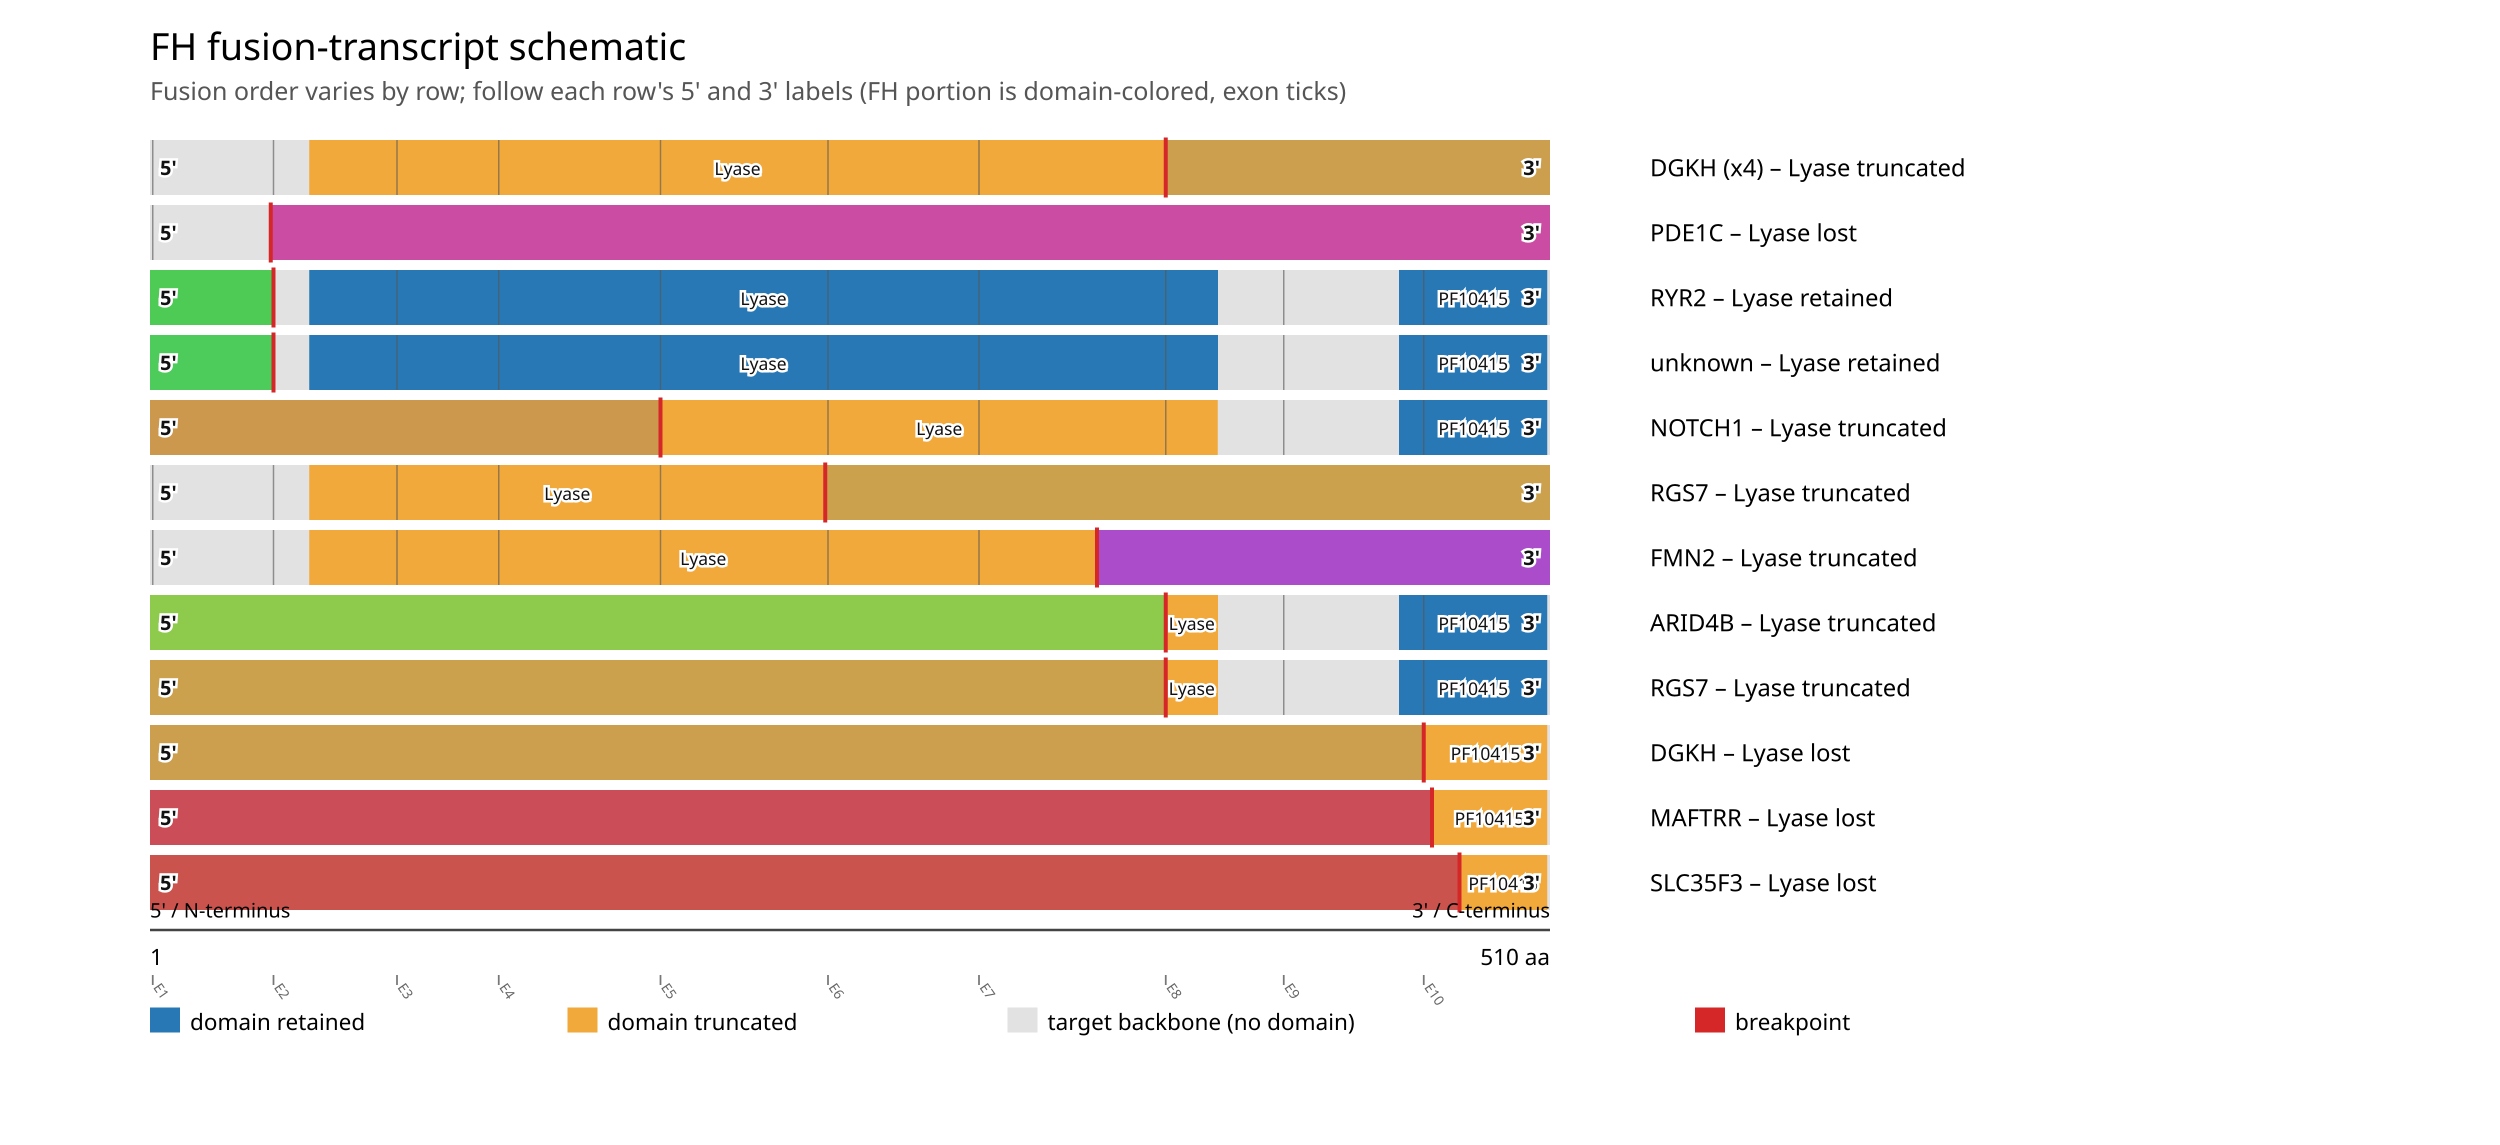
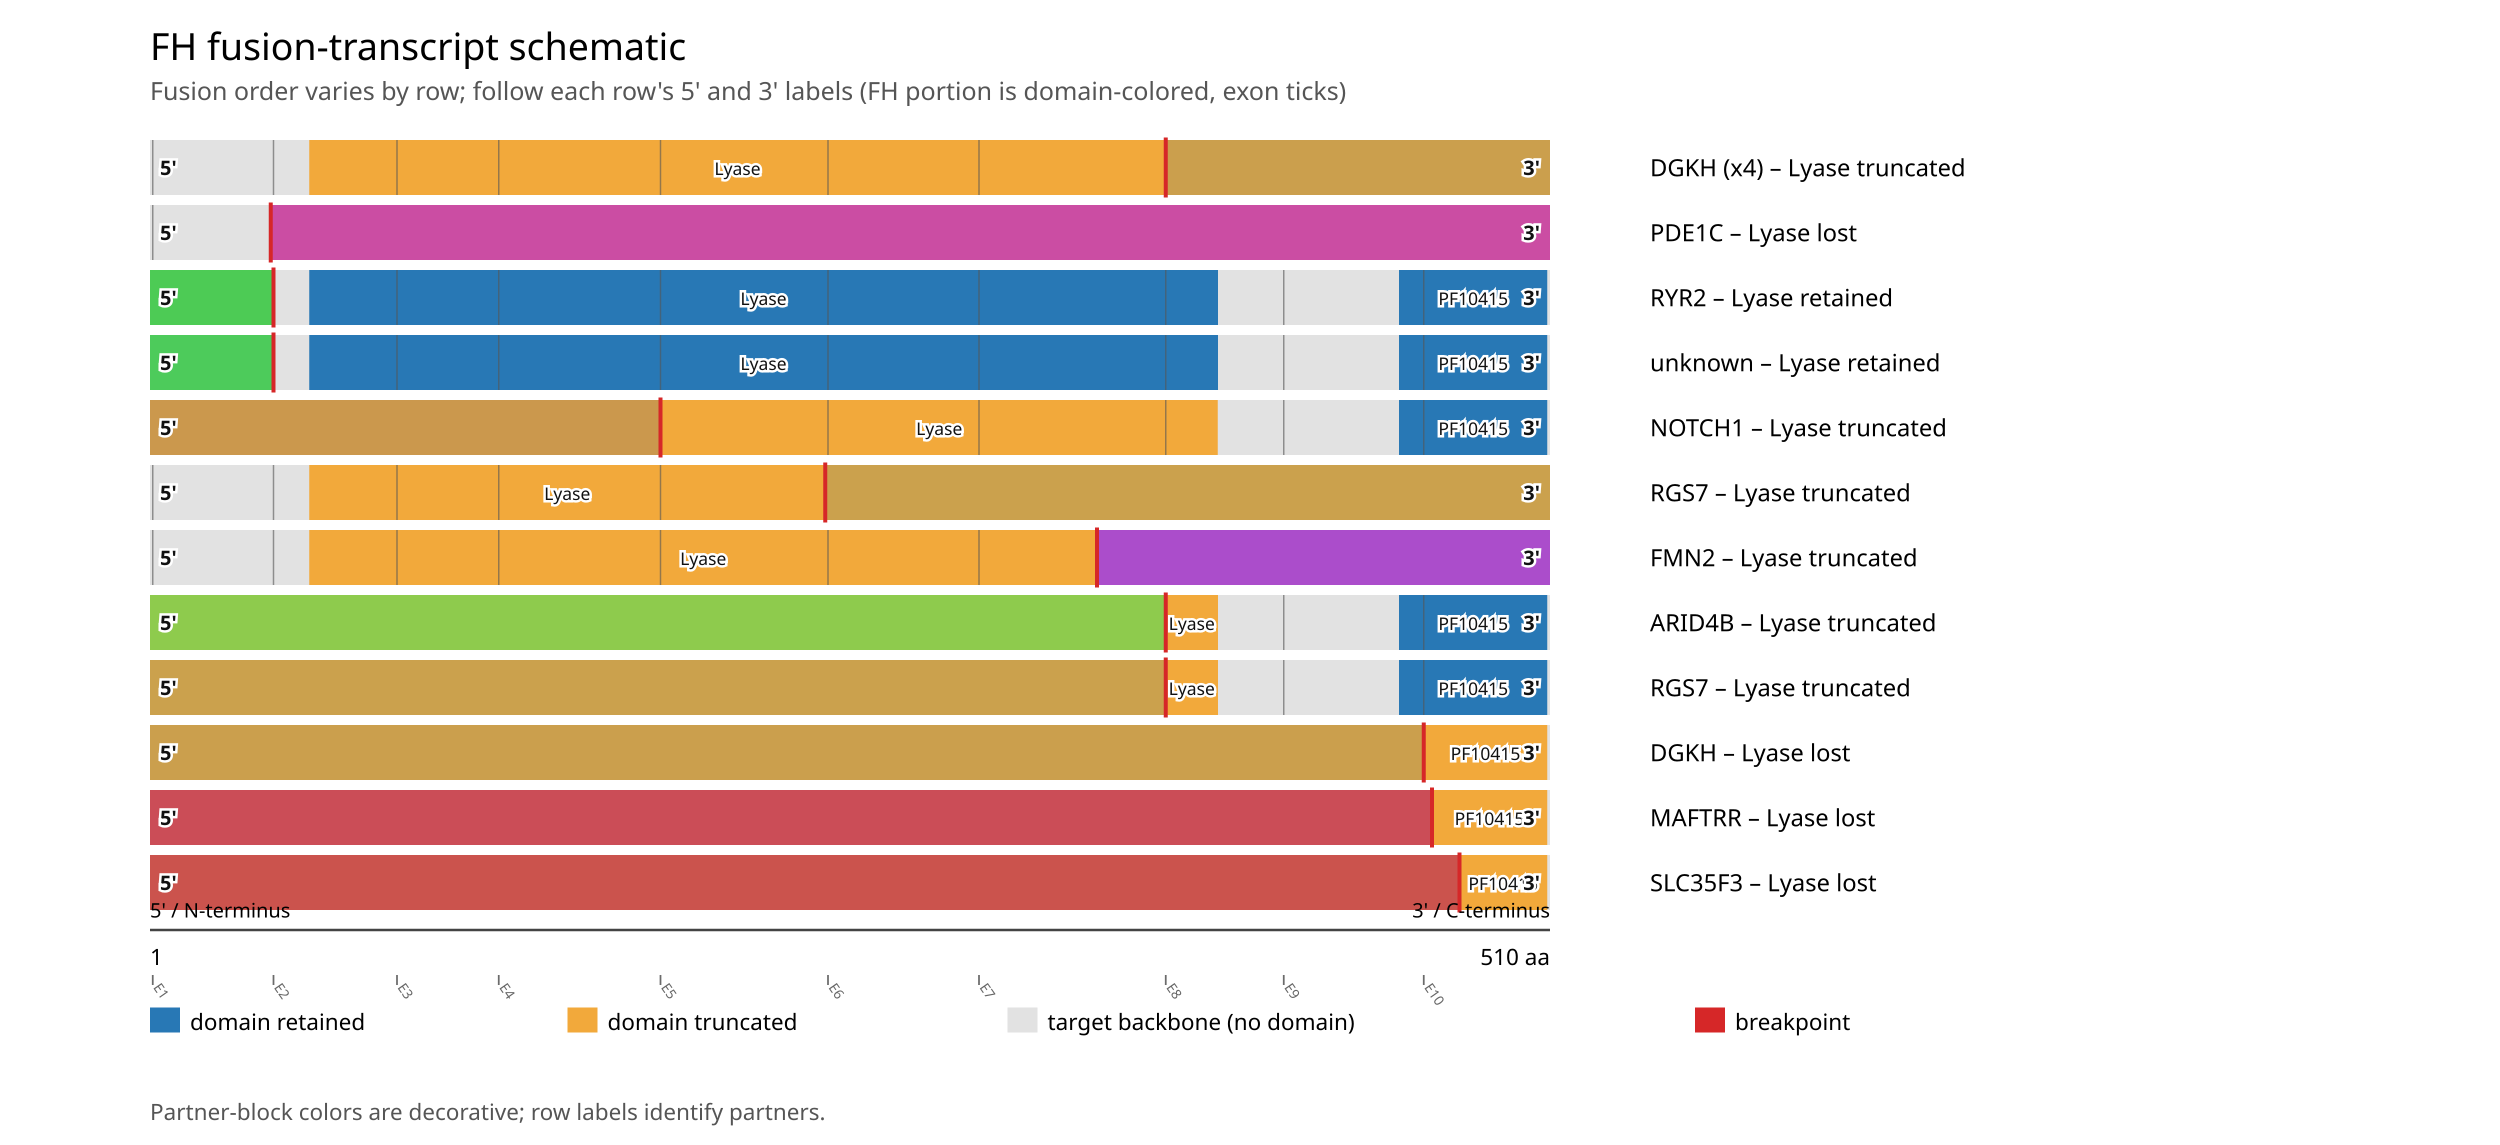
<svg xmlns="http://www.w3.org/2000/svg" width="1000" height="458" viewBox="0 0 1000 458">
  <rect width="1000" height="458" fill="white" />
  <text x="60" y="24" font-family="sans-serif" font-size="15">FH fusion-transcript schematic</text>
-   <text x="60" y="40" font-family="sans-serif" font-size="10" fill="#555">Fusion order varies by row; follow each row's 5' and 3' labels (FH portion is domain-colored, exon ticks)</text>
+   <text x="60" y="40" font-family="sans-serif" font-size="10" fill="#555555">Fusion order varies by row; follow each row's 5' and 3' labels (FH portion is domain-colored, exon ticks)</text>
  <rect x="466.3" y="56.0" width="153.7" height="22" fill="#cb9f4d" />
  <rect x="60.0" y="56.0" width="406.3" height="22" fill="#e2e2e2" />
  <rect x="123.7" y="56.0" width="342.6" height="22" fill="#f2a93b" />
  <text x="295.0" y="70.0" font-family="sans-serif" font-size="7" text-anchor="middle" fill="#111111" stroke="white" stroke-width="2" paint-order="stroke">Lyase</text>
  <line x1="61.1" y1="56.0" x2="61.1" y2="78.0" stroke="#555555" stroke-width="0.6" opacity="0.6" />
  <line x1="109.4" y1="56.0" x2="109.4" y2="78.0" stroke="#555555" stroke-width="0.6" opacity="0.6" />
  <line x1="158.8" y1="56.0" x2="158.8" y2="78.0" stroke="#555555" stroke-width="0.6" opacity="0.6" />
  <line x1="199.5" y1="56.0" x2="199.5" y2="78.0" stroke="#555555" stroke-width="0.6" opacity="0.6" />
  <line x1="264.2" y1="56.0" x2="264.2" y2="78.0" stroke="#555555" stroke-width="0.6" opacity="0.6" />
  <line x1="331.2" y1="56.0" x2="331.2" y2="78.0" stroke="#555555" stroke-width="0.6" opacity="0.6" />
  <line x1="391.6" y1="56.0" x2="391.6" y2="78.0" stroke="#555555" stroke-width="0.6" opacity="0.6" />
  <line x1="466.3" y1="55.0" x2="466.3" y2="79.0" stroke="#d62728" stroke-width="1.6" />
  <text x="64.0" y="70.0" font-family="sans-serif" font-size="8" font-weight="bold" text-anchor="start" fill="#111111" stroke="white" stroke-width="2" paint-order="stroke" data-fusion-end="5-prime" data-block="target">5'</text>
  <text x="616.0" y="70.0" font-family="sans-serif" font-size="8" font-weight="bold" text-anchor="end" fill="#111111" stroke="white" stroke-width="2" paint-order="stroke" data-fusion-end="3-prime" data-block="partner">3'</text>
  <text x="660" y="70.5" font-family="sans-serif" font-size="9.5">DGKH (x4) – Lyase truncated</text>
  <rect x="108.3" y="82.0" width="511.7" height="22" fill="#cb4da3" />
  <rect x="60.0" y="82.0" width="48.3" height="22" fill="#e2e2e2" />
  <line x1="61.1" y1="82.0" x2="61.1" y2="104.0" stroke="#555555" stroke-width="0.6" opacity="0.6" />
  <line x1="108.3" y1="81.0" x2="108.3" y2="105.0" stroke="#d62728" stroke-width="1.6" />
  <text x="64.0" y="96.0" font-family="sans-serif" font-size="8" font-weight="bold" text-anchor="start" fill="#111111" stroke="white" stroke-width="2" paint-order="stroke" data-fusion-end="5-prime" data-block="target">5'</text>
  <text x="616.0" y="96.0" font-family="sans-serif" font-size="8" font-weight="bold" text-anchor="end" fill="#111111" stroke="white" stroke-width="2" paint-order="stroke" data-fusion-end="3-prime" data-block="partner">3'</text>
  <text x="660" y="96.5" font-family="sans-serif" font-size="9.5">PDE1C – Lyase lost</text>
  <rect x="60.0" y="108.0" width="49.4" height="22" fill="#4dcb55" />
  <rect x="109.4" y="108.0" width="510.6" height="22" fill="#e2e2e2" />
  <rect x="559.6" y="108.0" width="59.3" height="22" fill="#2878b5" />
  <text x="589.3" y="122.0" font-family="sans-serif" font-size="7" text-anchor="middle" fill="#111111" stroke="white" stroke-width="2" paint-order="stroke">PF10415</text>
  <rect x="123.7" y="108.0" width="363.5" height="22" fill="#2878b5" />
  <text x="305.4" y="122.0" font-family="sans-serif" font-size="7" text-anchor="middle" fill="#111111" stroke="white" stroke-width="2" paint-order="stroke">Lyase</text>
  <line x1="158.8" y1="108.0" x2="158.8" y2="130.0" stroke="#555555" stroke-width="0.6" opacity="0.6" />
  <line x1="199.5" y1="108.0" x2="199.5" y2="130.0" stroke="#555555" stroke-width="0.6" opacity="0.6" />
  <line x1="264.2" y1="108.0" x2="264.2" y2="130.0" stroke="#555555" stroke-width="0.6" opacity="0.6" />
  <line x1="331.2" y1="108.0" x2="331.2" y2="130.0" stroke="#555555" stroke-width="0.6" opacity="0.6" />
  <line x1="391.6" y1="108.0" x2="391.6" y2="130.0" stroke="#555555" stroke-width="0.6" opacity="0.6" />
  <line x1="466.3" y1="108.0" x2="466.3" y2="130.0" stroke="#555555" stroke-width="0.6" opacity="0.6" />
  <line x1="513.5" y1="108.0" x2="513.5" y2="130.0" stroke="#555555" stroke-width="0.6" opacity="0.6" />
  <line x1="569.5" y1="108.0" x2="569.5" y2="130.0" stroke="#555555" stroke-width="0.6" opacity="0.6" />
  <line x1="109.4" y1="107.0" x2="109.4" y2="131.0" stroke="#d62728" stroke-width="1.6" />
  <text x="64.0" y="122.0" font-family="sans-serif" font-size="8" font-weight="bold" text-anchor="start" fill="#111111" stroke="white" stroke-width="2" paint-order="stroke" data-fusion-end="5-prime" data-block="partner">5'</text>
  <text x="616.0" y="122.0" font-family="sans-serif" font-size="8" font-weight="bold" text-anchor="end" fill="#111111" stroke="white" stroke-width="2" paint-order="stroke" data-fusion-end="3-prime" data-block="target">3'</text>
  <text x="660" y="122.5" font-family="sans-serif" font-size="9.5">RYR2 – Lyase retained</text>
  <rect x="60.0" y="134.0" width="49.4" height="22" fill="#4dcb5b" />
  <rect x="109.4" y="134.0" width="510.6" height="22" fill="#e2e2e2" />
  <rect x="559.6" y="134.0" width="59.3" height="22" fill="#2878b5" />
  <text x="589.3" y="148.0" font-family="sans-serif" font-size="7" text-anchor="middle" fill="#111111" stroke="white" stroke-width="2" paint-order="stroke">PF10415</text>
  <rect x="123.7" y="134.0" width="363.5" height="22" fill="#2878b5" />
  <text x="305.4" y="148.0" font-family="sans-serif" font-size="7" text-anchor="middle" fill="#111111" stroke="white" stroke-width="2" paint-order="stroke">Lyase</text>
  <line x1="158.8" y1="134.0" x2="158.8" y2="156.0" stroke="#555555" stroke-width="0.6" opacity="0.6" />
  <line x1="199.5" y1="134.0" x2="199.5" y2="156.0" stroke="#555555" stroke-width="0.6" opacity="0.6" />
  <line x1="264.2" y1="134.0" x2="264.2" y2="156.0" stroke="#555555" stroke-width="0.6" opacity="0.6" />
  <line x1="331.2" y1="134.0" x2="331.2" y2="156.0" stroke="#555555" stroke-width="0.6" opacity="0.6" />
  <line x1="391.6" y1="134.0" x2="391.6" y2="156.0" stroke="#555555" stroke-width="0.6" opacity="0.6" />
  <line x1="466.3" y1="134.0" x2="466.3" y2="156.0" stroke="#555555" stroke-width="0.6" opacity="0.6" />
  <line x1="513.5" y1="134.0" x2="513.5" y2="156.0" stroke="#555555" stroke-width="0.6" opacity="0.6" />
  <line x1="569.5" y1="134.0" x2="569.5" y2="156.0" stroke="#555555" stroke-width="0.6" opacity="0.6" />
  <line x1="109.4" y1="133.0" x2="109.4" y2="157.0" stroke="#d62728" stroke-width="1.6" />
  <text x="64.0" y="148.0" font-family="sans-serif" font-size="8" font-weight="bold" text-anchor="start" fill="#111111" stroke="white" stroke-width="2" paint-order="stroke" data-fusion-end="5-prime" data-block="partner">5'</text>
  <text x="616.0" y="148.0" font-family="sans-serif" font-size="8" font-weight="bold" text-anchor="end" fill="#111111" stroke="white" stroke-width="2" paint-order="stroke" data-fusion-end="3-prime" data-block="target">3'</text>
  <text x="660" y="148.5" font-family="sans-serif" font-size="9.5">unknown – Lyase retained</text>
  <rect x="60.0" y="160.0" width="204.2" height="22" fill="#cb984d" />
  <rect x="264.2" y="160.0" width="355.8" height="22" fill="#e2e2e2" />
  <rect x="559.6" y="160.0" width="59.3" height="22" fill="#2878b5" />
  <text x="589.3" y="174.0" font-family="sans-serif" font-size="7" text-anchor="middle" fill="#111111" stroke="white" stroke-width="2" paint-order="stroke">PF10415</text>
  <rect x="264.2" y="160.0" width="222.9" height="22" fill="#f2a93b" />
  <text x="375.7" y="174.0" font-family="sans-serif" font-size="7" text-anchor="middle" fill="#111111" stroke="white" stroke-width="2" paint-order="stroke">Lyase</text>
  <line x1="331.2" y1="160.0" x2="331.2" y2="182.0" stroke="#555555" stroke-width="0.6" opacity="0.6" />
  <line x1="391.6" y1="160.0" x2="391.6" y2="182.0" stroke="#555555" stroke-width="0.6" opacity="0.6" />
  <line x1="466.3" y1="160.0" x2="466.3" y2="182.0" stroke="#555555" stroke-width="0.6" opacity="0.6" />
  <line x1="513.5" y1="160.0" x2="513.5" y2="182.0" stroke="#555555" stroke-width="0.6" opacity="0.6" />
  <line x1="569.5" y1="160.0" x2="569.5" y2="182.0" stroke="#555555" stroke-width="0.6" opacity="0.6" />
  <line x1="264.2" y1="159.0" x2="264.2" y2="183.0" stroke="#d62728" stroke-width="1.6" />
  <text x="64.0" y="174.0" font-family="sans-serif" font-size="8" font-weight="bold" text-anchor="start" fill="#111111" stroke="white" stroke-width="2" paint-order="stroke" data-fusion-end="5-prime" data-block="partner">5'</text>
  <text x="616.0" y="174.0" font-family="sans-serif" font-size="8" font-weight="bold" text-anchor="end" fill="#111111" stroke="white" stroke-width="2" paint-order="stroke" data-fusion-end="3-prime" data-block="target">3'</text>
  <text x="660" y="174.5" font-family="sans-serif" font-size="9.5">NOTCH1 – Lyase truncated</text>
  <rect x="330.1" y="186.0" width="289.9" height="22" fill="#cba14d" />
  <rect x="60.0" y="186.0" width="270.1" height="22" fill="#e2e2e2" />
  <rect x="123.7" y="186.0" width="206.4" height="22" fill="#f2a93b" />
  <text x="226.9" y="200.0" font-family="sans-serif" font-size="7" text-anchor="middle" fill="#111111" stroke="white" stroke-width="2" paint-order="stroke">Lyase</text>
  <line x1="61.1" y1="186.0" x2="61.1" y2="208.0" stroke="#555555" stroke-width="0.6" opacity="0.6" />
  <line x1="109.4" y1="186.0" x2="109.4" y2="208.0" stroke="#555555" stroke-width="0.6" opacity="0.6" />
  <line x1="158.8" y1="186.0" x2="158.8" y2="208.0" stroke="#555555" stroke-width="0.6" opacity="0.6" />
  <line x1="199.5" y1="186.0" x2="199.5" y2="208.0" stroke="#555555" stroke-width="0.6" opacity="0.6" />
  <line x1="264.2" y1="186.0" x2="264.2" y2="208.0" stroke="#555555" stroke-width="0.6" opacity="0.6" />
  <line x1="330.1" y1="185.0" x2="330.1" y2="209.0" stroke="#d62728" stroke-width="1.6" />
  <text x="64.0" y="200.0" font-family="sans-serif" font-size="8" font-weight="bold" text-anchor="start" fill="#111111" stroke="white" stroke-width="2" paint-order="stroke" data-fusion-end="5-prime" data-block="target">5'</text>
  <text x="616.0" y="200.0" font-family="sans-serif" font-size="8" font-weight="bold" text-anchor="end" fill="#111111" stroke="white" stroke-width="2" paint-order="stroke" data-fusion-end="3-prime" data-block="partner">3'</text>
  <text x="660" y="200.5" font-family="sans-serif" font-size="9.5">RGS7 – Lyase truncated</text>
  <rect x="438.8" y="212.0" width="181.2" height="22" fill="#ab4dcb" />
  <rect x="60.0" y="212.0" width="378.8" height="22" fill="#e2e2e2" />
  <rect x="123.7" y="212.0" width="315.1" height="22" fill="#f2a93b" />
  <text x="281.3" y="226.0" font-family="sans-serif" font-size="7" text-anchor="middle" fill="#111111" stroke="white" stroke-width="2" paint-order="stroke">Lyase</text>
  <line x1="61.1" y1="212.0" x2="61.1" y2="234.0" stroke="#555555" stroke-width="0.6" opacity="0.6" />
  <line x1="109.4" y1="212.0" x2="109.4" y2="234.0" stroke="#555555" stroke-width="0.6" opacity="0.6" />
  <line x1="158.8" y1="212.0" x2="158.8" y2="234.0" stroke="#555555" stroke-width="0.6" opacity="0.6" />
  <line x1="199.5" y1="212.0" x2="199.5" y2="234.0" stroke="#555555" stroke-width="0.6" opacity="0.6" />
  <line x1="264.2" y1="212.0" x2="264.2" y2="234.0" stroke="#555555" stroke-width="0.6" opacity="0.6" />
  <line x1="331.2" y1="212.0" x2="331.2" y2="234.0" stroke="#555555" stroke-width="0.6" opacity="0.6" />
  <line x1="391.6" y1="212.0" x2="391.6" y2="234.0" stroke="#555555" stroke-width="0.6" opacity="0.6" />
  <line x1="438.8" y1="211.0" x2="438.8" y2="235.0" stroke="#d62728" stroke-width="1.6" />
  <text x="64.0" y="226.0" font-family="sans-serif" font-size="8" font-weight="bold" text-anchor="start" fill="#111111" stroke="white" stroke-width="2" paint-order="stroke" data-fusion-end="5-prime" data-block="target">5'</text>
  <text x="616.0" y="226.0" font-family="sans-serif" font-size="8" font-weight="bold" text-anchor="end" fill="#111111" stroke="white" stroke-width="2" paint-order="stroke" data-fusion-end="3-prime" data-block="partner">3'</text>
  <text x="660" y="226.5" font-family="sans-serif" font-size="9.5">FMN2 – Lyase truncated</text>
  <rect x="60.0" y="238.0" width="406.3" height="22" fill="#8ecb4d" />
  <rect x="466.3" y="238.0" width="153.7" height="22" fill="#e2e2e2" />
  <rect x="559.6" y="238.0" width="59.3" height="22" fill="#2878b5" />
  <text x="589.3" y="252.0" font-family="sans-serif" font-size="7" text-anchor="middle" fill="#111111" stroke="white" stroke-width="2" paint-order="stroke">PF10415</text>
  <rect x="466.3" y="238.0" width="20.9" height="22" fill="#f2a93b" />
  <text x="476.7" y="252.0" font-family="sans-serif" font-size="7" text-anchor="middle" fill="#111111" stroke="white" stroke-width="2" paint-order="stroke">Lyase</text>
  <line x1="513.5" y1="238.0" x2="513.5" y2="260.0" stroke="#555555" stroke-width="0.6" opacity="0.6" />
  <line x1="569.5" y1="238.0" x2="569.5" y2="260.0" stroke="#555555" stroke-width="0.6" opacity="0.6" />
  <line x1="466.3" y1="237.0" x2="466.3" y2="261.0" stroke="#d62728" stroke-width="1.6" />
  <text x="64.0" y="252.0" font-family="sans-serif" font-size="8" font-weight="bold" text-anchor="start" fill="#111111" stroke="white" stroke-width="2" paint-order="stroke" data-fusion-end="5-prime" data-block="partner">5'</text>
  <text x="616.0" y="252.0" font-family="sans-serif" font-size="8" font-weight="bold" text-anchor="end" fill="#111111" stroke="white" stroke-width="2" paint-order="stroke" data-fusion-end="3-prime" data-block="target">3'</text>
  <text x="660" y="252.5" font-family="sans-serif" font-size="9.5">ARID4B – Lyase truncated</text>
  <rect x="60.0" y="264.0" width="406.3" height="22" fill="#cba14d" />
  <rect x="466.3" y="264.0" width="153.7" height="22" fill="#e2e2e2" />
  <rect x="559.6" y="264.0" width="59.3" height="22" fill="#2878b5" />
  <text x="589.3" y="278.0" font-family="sans-serif" font-size="7" text-anchor="middle" fill="#111111" stroke="white" stroke-width="2" paint-order="stroke">PF10415</text>
  <rect x="466.3" y="264.0" width="20.9" height="22" fill="#f2a93b" />
  <text x="476.7" y="278.0" font-family="sans-serif" font-size="7" text-anchor="middle" fill="#111111" stroke="white" stroke-width="2" paint-order="stroke">Lyase</text>
  <line x1="513.5" y1="264.0" x2="513.5" y2="286.0" stroke="#555555" stroke-width="0.6" opacity="0.6" />
  <line x1="569.5" y1="264.0" x2="569.5" y2="286.0" stroke="#555555" stroke-width="0.6" opacity="0.6" />
  <line x1="466.3" y1="263.0" x2="466.3" y2="287.0" stroke="#d62728" stroke-width="1.6" />
  <text x="64.0" y="278.0" font-family="sans-serif" font-size="8" font-weight="bold" text-anchor="start" fill="#111111" stroke="white" stroke-width="2" paint-order="stroke" data-fusion-end="5-prime" data-block="partner">5'</text>
  <text x="616.0" y="278.0" font-family="sans-serif" font-size="8" font-weight="bold" text-anchor="end" fill="#111111" stroke="white" stroke-width="2" paint-order="stroke" data-fusion-end="3-prime" data-block="target">3'</text>
  <text x="660" y="278.5" font-family="sans-serif" font-size="9.5">RGS7 – Lyase truncated</text>
  <rect x="60.0" y="290.0" width="509.5" height="22" fill="#cb9f4d" />
  <rect x="569.5" y="290.0" width="50.5" height="22" fill="#e2e2e2" />
  <rect x="569.5" y="290.0" width="49.4" height="22" fill="#f2a93b" />
  <text x="594.2" y="304.0" font-family="sans-serif" font-size="7" text-anchor="middle" fill="#111111" stroke="white" stroke-width="2" paint-order="stroke">PF10415</text>
  <line x1="569.5" y1="289.0" x2="569.5" y2="313.0" stroke="#d62728" stroke-width="1.6" />
  <text x="64.0" y="304.0" font-family="sans-serif" font-size="8" font-weight="bold" text-anchor="start" fill="#111111" stroke="white" stroke-width="2" paint-order="stroke" data-fusion-end="5-prime" data-block="partner">5'</text>
  <text x="616.0" y="304.0" font-family="sans-serif" font-size="8" font-weight="bold" text-anchor="end" fill="#111111" stroke="white" stroke-width="2" paint-order="stroke" data-fusion-end="3-prime" data-block="target">3'</text>
  <text x="660" y="304.5" font-family="sans-serif" font-size="9.5">DGKH – Lyase lost</text>
  <rect x="60.0" y="316.0" width="512.8" height="22" fill="#cb4d57" />
  <rect x="572.8" y="316.0" width="47.2" height="22" fill="#e2e2e2" />
  <rect x="572.8" y="316.0" width="46.1" height="22" fill="#f2a93b" />
  <text x="595.8" y="330.0" font-family="sans-serif" font-size="7" text-anchor="middle" fill="#111111" stroke="white" stroke-width="2" paint-order="stroke">PF10415</text>
  <line x1="572.8" y1="315.0" x2="572.8" y2="339.0" stroke="#d62728" stroke-width="1.6" />
  <text x="64.0" y="330.0" font-family="sans-serif" font-size="8" font-weight="bold" text-anchor="start" fill="#111111" stroke="white" stroke-width="2" paint-order="stroke" data-fusion-end="5-prime" data-block="partner">5'</text>
  <text x="616.0" y="330.0" font-family="sans-serif" font-size="8" font-weight="bold" text-anchor="end" fill="#111111" stroke="white" stroke-width="2" paint-order="stroke" data-fusion-end="3-prime" data-block="target">3'</text>
  <text x="660" y="330.5" font-family="sans-serif" font-size="9.5">MAFTRR – Lyase lost</text>
  <rect x="60.0" y="342.0" width="523.8" height="22" fill="#cb534d" />
  <rect x="583.8" y="342.0" width="36.2" height="22" fill="#e2e2e2" />
  <rect x="583.8" y="342.0" width="35.1" height="22" fill="#f2a93b" />
  <text x="601.3" y="356.0" font-family="sans-serif" font-size="7" text-anchor="middle" fill="#111111" stroke="white" stroke-width="2" paint-order="stroke">PF10415</text>
  <line x1="583.8" y1="341.0" x2="583.8" y2="365.0" stroke="#d62728" stroke-width="1.6" />
  <text x="64.0" y="356.0" font-family="sans-serif" font-size="8" font-weight="bold" text-anchor="start" fill="#111111" stroke="white" stroke-width="2" paint-order="stroke" data-fusion-end="5-prime" data-block="partner">5'</text>
  <text x="616.0" y="356.0" font-family="sans-serif" font-size="8" font-weight="bold" text-anchor="end" fill="#111111" stroke="white" stroke-width="2" paint-order="stroke" data-fusion-end="3-prime" data-block="target">3'</text>
  <text x="660" y="356.5" font-family="sans-serif" font-size="9.5">SLC35F3 – Lyase lost</text>
  <line x1="60.0" y1="372.0" x2="620.0" y2="372.0" stroke="#444444" stroke-width="1" />
  <text x="60.0" y="367.0" font-family="sans-serif" font-size="8" data-axis-end="5-prime" text-anchor="start">5' / N-terminus</text>
  <text x="620.0" y="367.0" font-family="sans-serif" font-size="8" data-axis-end="3-prime" text-anchor="end">3' / C-terminus</text>
  <text x="60.0" y="386.0" font-family="sans-serif" font-size="9">1</text>
  <text x="620.0" y="386.0" font-family="sans-serif" font-size="9" text-anchor="end">510 aa</text>
-   <line x1="61.1" y1="390.0" x2="61.1" y2="394.0" stroke="#777777" stroke-width="0.7" />
+   <line x1="61.1" y1="390.0" x2="61.1" y2="394.0" stroke="#6b6b6b" stroke-width="0.7" />
  <text x="61.1" y="395.0" font-family="sans-serif" font-size="5.5" fill="#666666" transform="rotate(55 61.1 395.0)">E1</text>
-   <line x1="109.4" y1="390.0" x2="109.4" y2="394.0" stroke="#777777" stroke-width="0.7" />
+   <line x1="109.4" y1="390.0" x2="109.4" y2="394.0" stroke="#6b6b6b" stroke-width="0.7" />
  <text x="109.4" y="395.0" font-family="sans-serif" font-size="5.5" fill="#666666" transform="rotate(55 109.4 395.0)">E2</text>
-   <line x1="158.8" y1="390.0" x2="158.8" y2="394.0" stroke="#777777" stroke-width="0.7" />
+   <line x1="158.8" y1="390.0" x2="158.8" y2="394.0" stroke="#6b6b6b" stroke-width="0.7" />
  <text x="158.8" y="395.0" font-family="sans-serif" font-size="5.5" fill="#666666" transform="rotate(55 158.8 395.0)">E3</text>
-   <line x1="199.5" y1="390.0" x2="199.5" y2="394.0" stroke="#777777" stroke-width="0.7" />
+   <line x1="199.5" y1="390.0" x2="199.5" y2="394.0" stroke="#6b6b6b" stroke-width="0.7" />
  <text x="199.5" y="395.0" font-family="sans-serif" font-size="5.5" fill="#666666" transform="rotate(55 199.5 395.0)">E4</text>
-   <line x1="264.2" y1="390.0" x2="264.2" y2="394.0" stroke="#777777" stroke-width="0.7" />
+   <line x1="264.2" y1="390.0" x2="264.2" y2="394.0" stroke="#6b6b6b" stroke-width="0.7" />
  <text x="264.2" y="395.0" font-family="sans-serif" font-size="5.5" fill="#666666" transform="rotate(55 264.2 395.0)">E5</text>
-   <line x1="331.2" y1="390.0" x2="331.2" y2="394.0" stroke="#777777" stroke-width="0.7" />
+   <line x1="331.2" y1="390.0" x2="331.2" y2="394.0" stroke="#6b6b6b" stroke-width="0.7" />
  <text x="331.2" y="395.0" font-family="sans-serif" font-size="5.5" fill="#666666" transform="rotate(55 331.2 395.0)">E6</text>
-   <line x1="391.6" y1="390.0" x2="391.6" y2="394.0" stroke="#777777" stroke-width="0.7" />
+   <line x1="391.6" y1="390.0" x2="391.6" y2="394.0" stroke="#6b6b6b" stroke-width="0.7" />
  <text x="391.6" y="395.0" font-family="sans-serif" font-size="5.5" fill="#666666" transform="rotate(55 391.6 395.0)">E7</text>
-   <line x1="466.3" y1="390.0" x2="466.3" y2="394.0" stroke="#777777" stroke-width="0.7" />
+   <line x1="466.3" y1="390.0" x2="466.3" y2="394.0" stroke="#6b6b6b" stroke-width="0.7" />
  <text x="466.3" y="395.0" font-family="sans-serif" font-size="5.5" fill="#666666" transform="rotate(55 466.3 395.0)">E8</text>
-   <line x1="513.5" y1="390.0" x2="513.5" y2="394.0" stroke="#777777" stroke-width="0.7" />
+   <line x1="513.5" y1="390.0" x2="513.5" y2="394.0" stroke="#6b6b6b" stroke-width="0.7" />
  <text x="513.5" y="395.0" font-family="sans-serif" font-size="5.5" fill="#666666" transform="rotate(55 513.5 395.0)">E9</text>
-   <line x1="569.5" y1="390.0" x2="569.5" y2="394.0" stroke="#777777" stroke-width="0.7" />
+   <line x1="569.5" y1="390.0" x2="569.5" y2="394.0" stroke="#6b6b6b" stroke-width="0.7" />
  <text x="569.5" y="395.0" font-family="sans-serif" font-size="5.5" fill="#666666" transform="rotate(55 569.5 395.0)">E10</text>
  <rect x="60.0" y="403.0" width="12" height="10" fill="#2878b5" />
  <text x="76.0" y="412.0" font-family="sans-serif" font-size="9">domain retained</text>
  <rect x="227.0" y="403.0" width="12" height="10" fill="#f2a93b" />
  <text x="243.0" y="412.0" font-family="sans-serif" font-size="9">domain truncated</text>
  <rect x="403.0" y="403.0" width="12" height="10" fill="#e2e2e2" />
  <text x="419.0" y="412.0" font-family="sans-serif" font-size="9">target backbone (no domain)</text>
  <rect x="678.0" y="403.0" width="12" height="10" fill="#d62728" />
  <text x="694.0" y="412.0" font-family="sans-serif" font-size="9">breakpoint</text>
+   <text x="60" y="448.0" font-family="sans-serif" font-size="9" fill="#555555">Partner-block colors are decorative; row labels identify partners.</text>
</svg>
